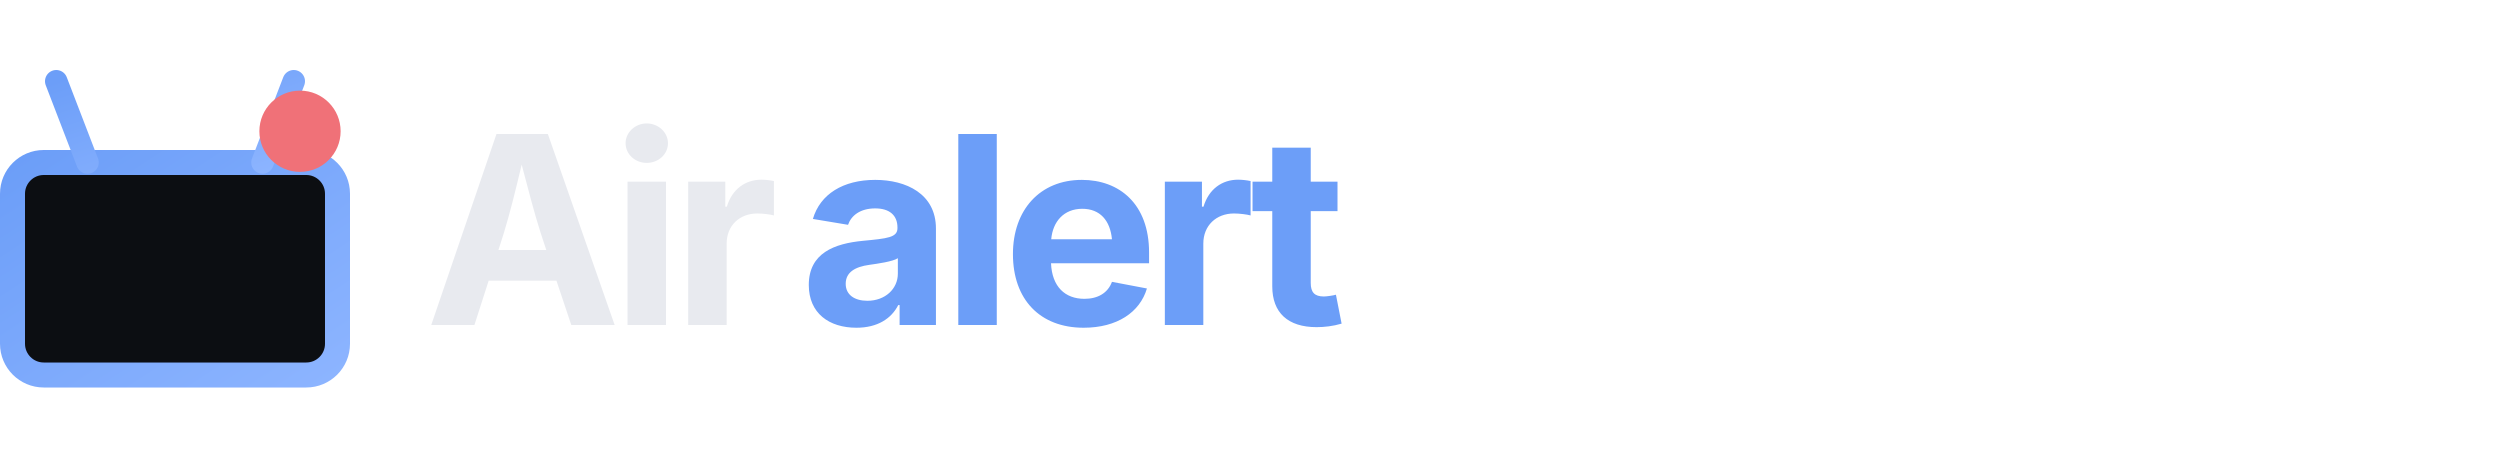
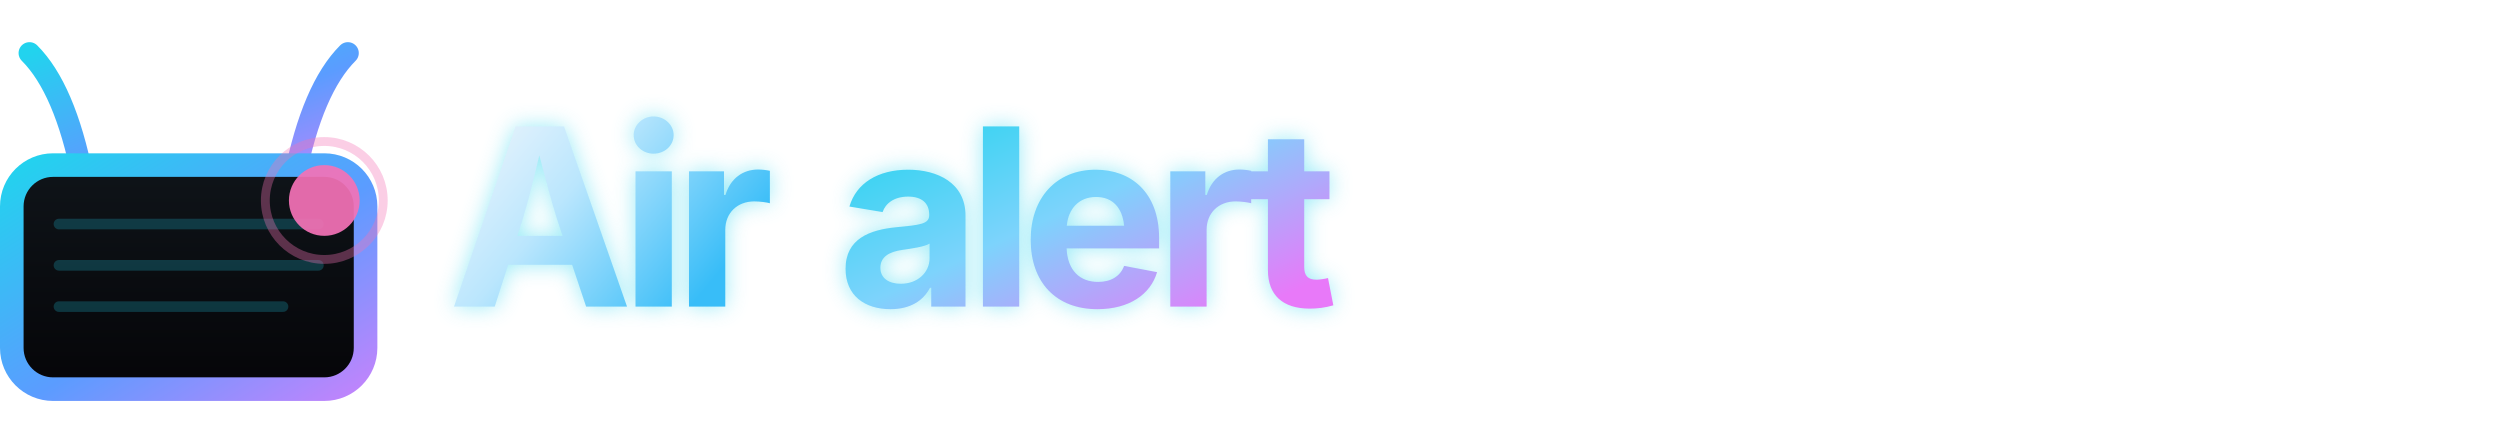
- <svg xmlns="http://www.w3.org/2000/svg" viewBox="0 0 200 36" fill="none" aria-hidden="true">
+ <svg xmlns="http://www.w3.org/2000/svg" viewBox="0 0 212 36" fill="none" aria-hidden="true">
  <defs>
-     <linearGradient id="airalertStroke" x1="0%" y1="0%" x2="100%" y2="100%">
-       <stop offset="0%" stop-color="#6c9ef8" />
-       <stop offset="100%" stop-color="#8cb4ff" />
+     <linearGradient id="airalertIconStroke" x1="0%" y1="0%" x2="100%" y2="100%">
+       <stop offset="0%" stop-color="#22d3ee" />
+       <stop offset="55%" stop-color="#5b9cff" />
+       <stop offset="100%" stop-color="#c084fc" />
    </linearGradient>
+     <linearGradient id="airalertIconFill" x1="0%" y1="0%" x2="0%" y2="100%">
+       <stop offset="0%" stop-color="#0f1419" />
+       <stop offset="100%" stop-color="#050508" />
+     </linearGradient>
+     <linearGradient id="airalertWordAir" x1="0%" y1="0%" x2="100%" y2="50%">
+       <stop offset="0%" stop-color="#f4f7fc" />
+       <stop offset="45%" stop-color="#bae6fd" />
+       <stop offset="100%" stop-color="#38bdf8" />
+     </linearGradient>
+     <linearGradient id="airalertWordAlert" x1="0%" y1="0%" x2="100%" y2="80%">
+       <stop offset="0%" stop-color="#22d3ee" />
+       <stop offset="50%" stop-color="#7dd3fc" />
+       <stop offset="100%" stop-color="#e879f9" />
+     </linearGradient>
+     <filter id="airalertWordGlow" x="-15%" y="-40%" width="130%" height="180%" color-interpolation-filters="sRGB">
+       <feGaussianBlur in="SourceAlpha" stdDeviation="0.9" result="b" />
+       <feFlood flood-color="#22d3ee" flood-opacity="0.45" result="f" />
+       <feComposite in="f" in2="b" operator="in" result="g" />
+       <feMerge>
+         <feMergeNode in="g" />
+         <feMergeNode in="SourceGraphic" />
+       </feMerge>
+     </filter>
  </defs>
-   <g transform="translate(0,5)">
-     <rect x="1" y="8" width="26" height="17" rx="2.5" stroke="url(#airalertStroke)" stroke-width="2" fill="#0c0e12" />
-     <path d="M7 8L4.5 1.5M21 8L23.5 1.5" stroke="url(#airalertStroke)" stroke-width="1.8" stroke-linecap="round" />
-     <circle cx="24" cy="5.5" r="3.25" fill="#f07178" />
+   <g transform="translate(0, 4)">
+     <path d="M 7 11 C 6 6 4.5 2.5 2.5 0.5 M 25 11 C 26 6 27.5 2.5 29.5 0.5" stroke="url(#airalertIconStroke)" stroke-width="1.85" stroke-linecap="round" />
+     <rect x="1" y="10" width="30" height="19" rx="3.5" stroke="url(#airalertIconStroke)" stroke-width="2" fill="url(#airalertIconFill)" />
+     <g stroke="#22d3ee" stroke-opacity="0.22" stroke-width="0.9" stroke-linecap="round">
+       <line x1="5" y1="15" x2="27" y2="15" />
+       <line x1="5" y1="18.5" x2="27" y2="18.5" />
+       <line x1="5" y1="22" x2="24" y2="22" />
+     </g>
+     <circle cx="27.5" cy="13" r="3" fill="#f472b6" fill-opacity="0.92" />
+     <circle cx="27.5" cy="13" r="5" fill="none" stroke="#f472b6" stroke-opacity="0.35" stroke-width="0.75" />
  </g>
-   <text x="34" y="26" fill="#e8eaef" font-family="system-ui, -apple-system, Segoe UI, sans-serif" font-size="21" font-weight="700" letter-spacing="-0.04em">Air</text>
-   <text x="64" y="26" fill="#6c9ef8" font-family="system-ui, -apple-system, Segoe UI, sans-serif" font-size="21" font-weight="700" letter-spacing="-0.04em">alert</text>
+   <g font-family="system-ui, -apple-system, 'Segoe UI', Inter, Roboto, sans-serif" font-size="21" font-weight="700" letter-spacing="-0.055em" filter="url(#airalertWordGlow)">
+     <text x="38" y="26" fill="url(#airalertWordAir)">Air</text>
+     <text x="71" y="26" fill="url(#airalertWordAlert)">alert</text>
+   </g>
</svg>
